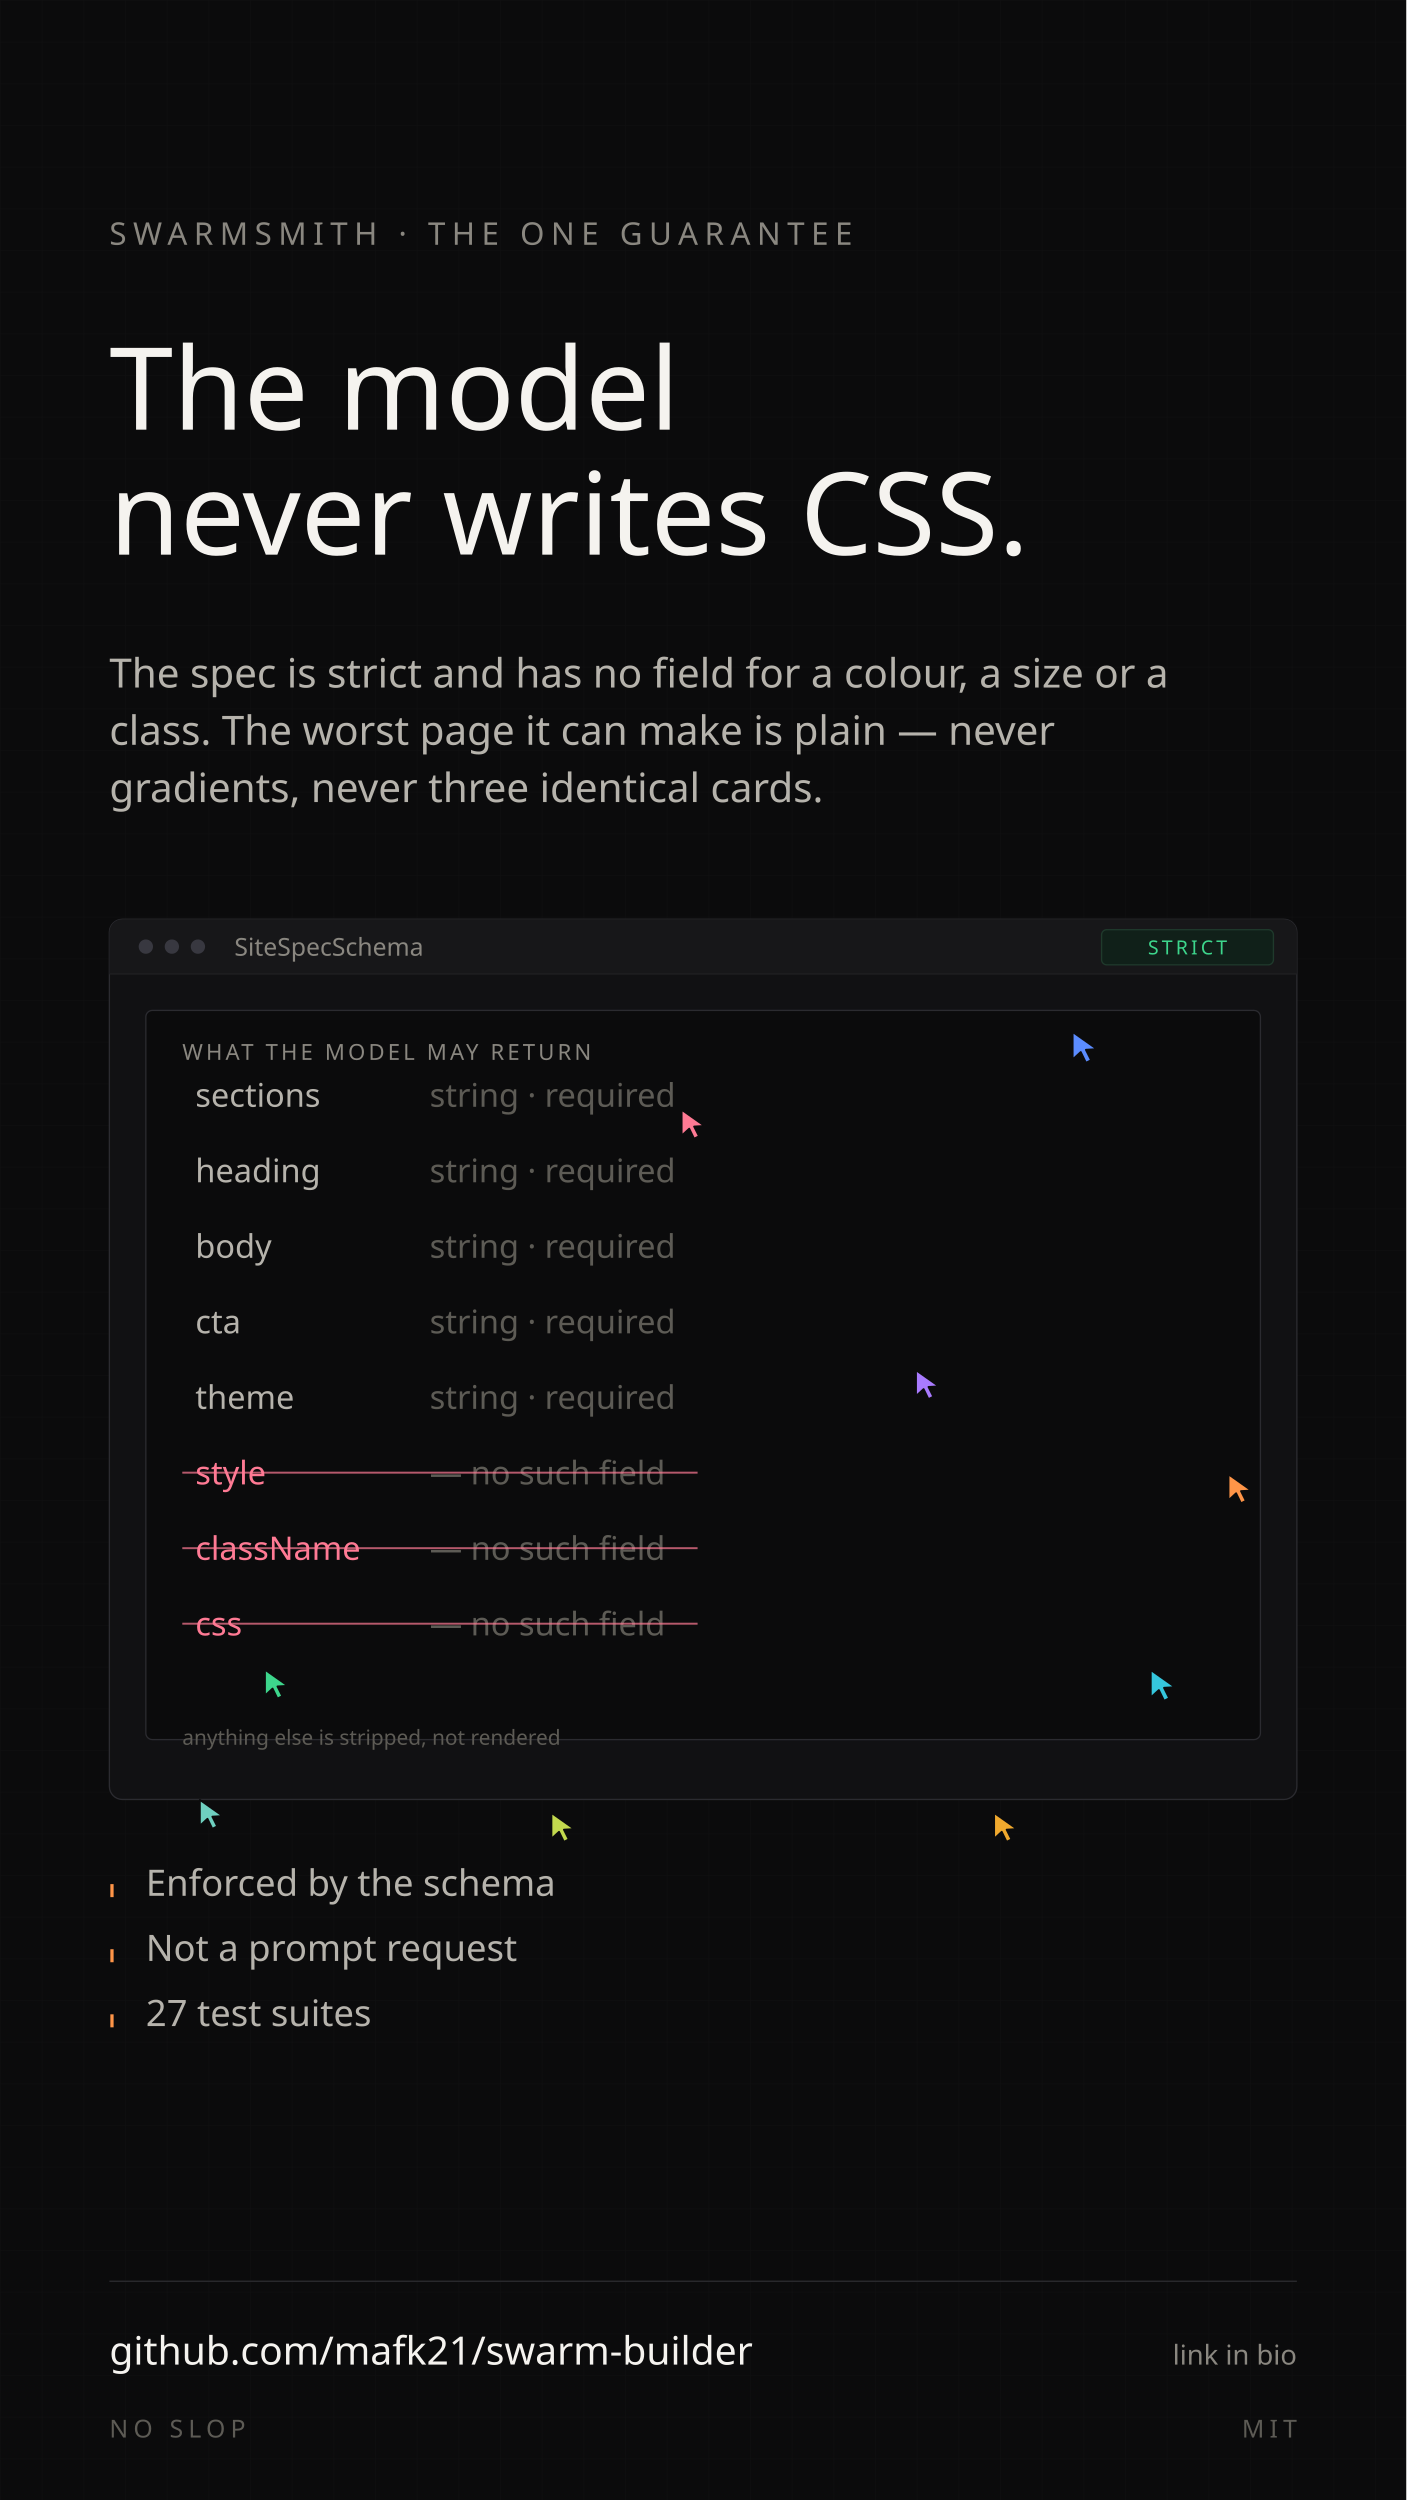
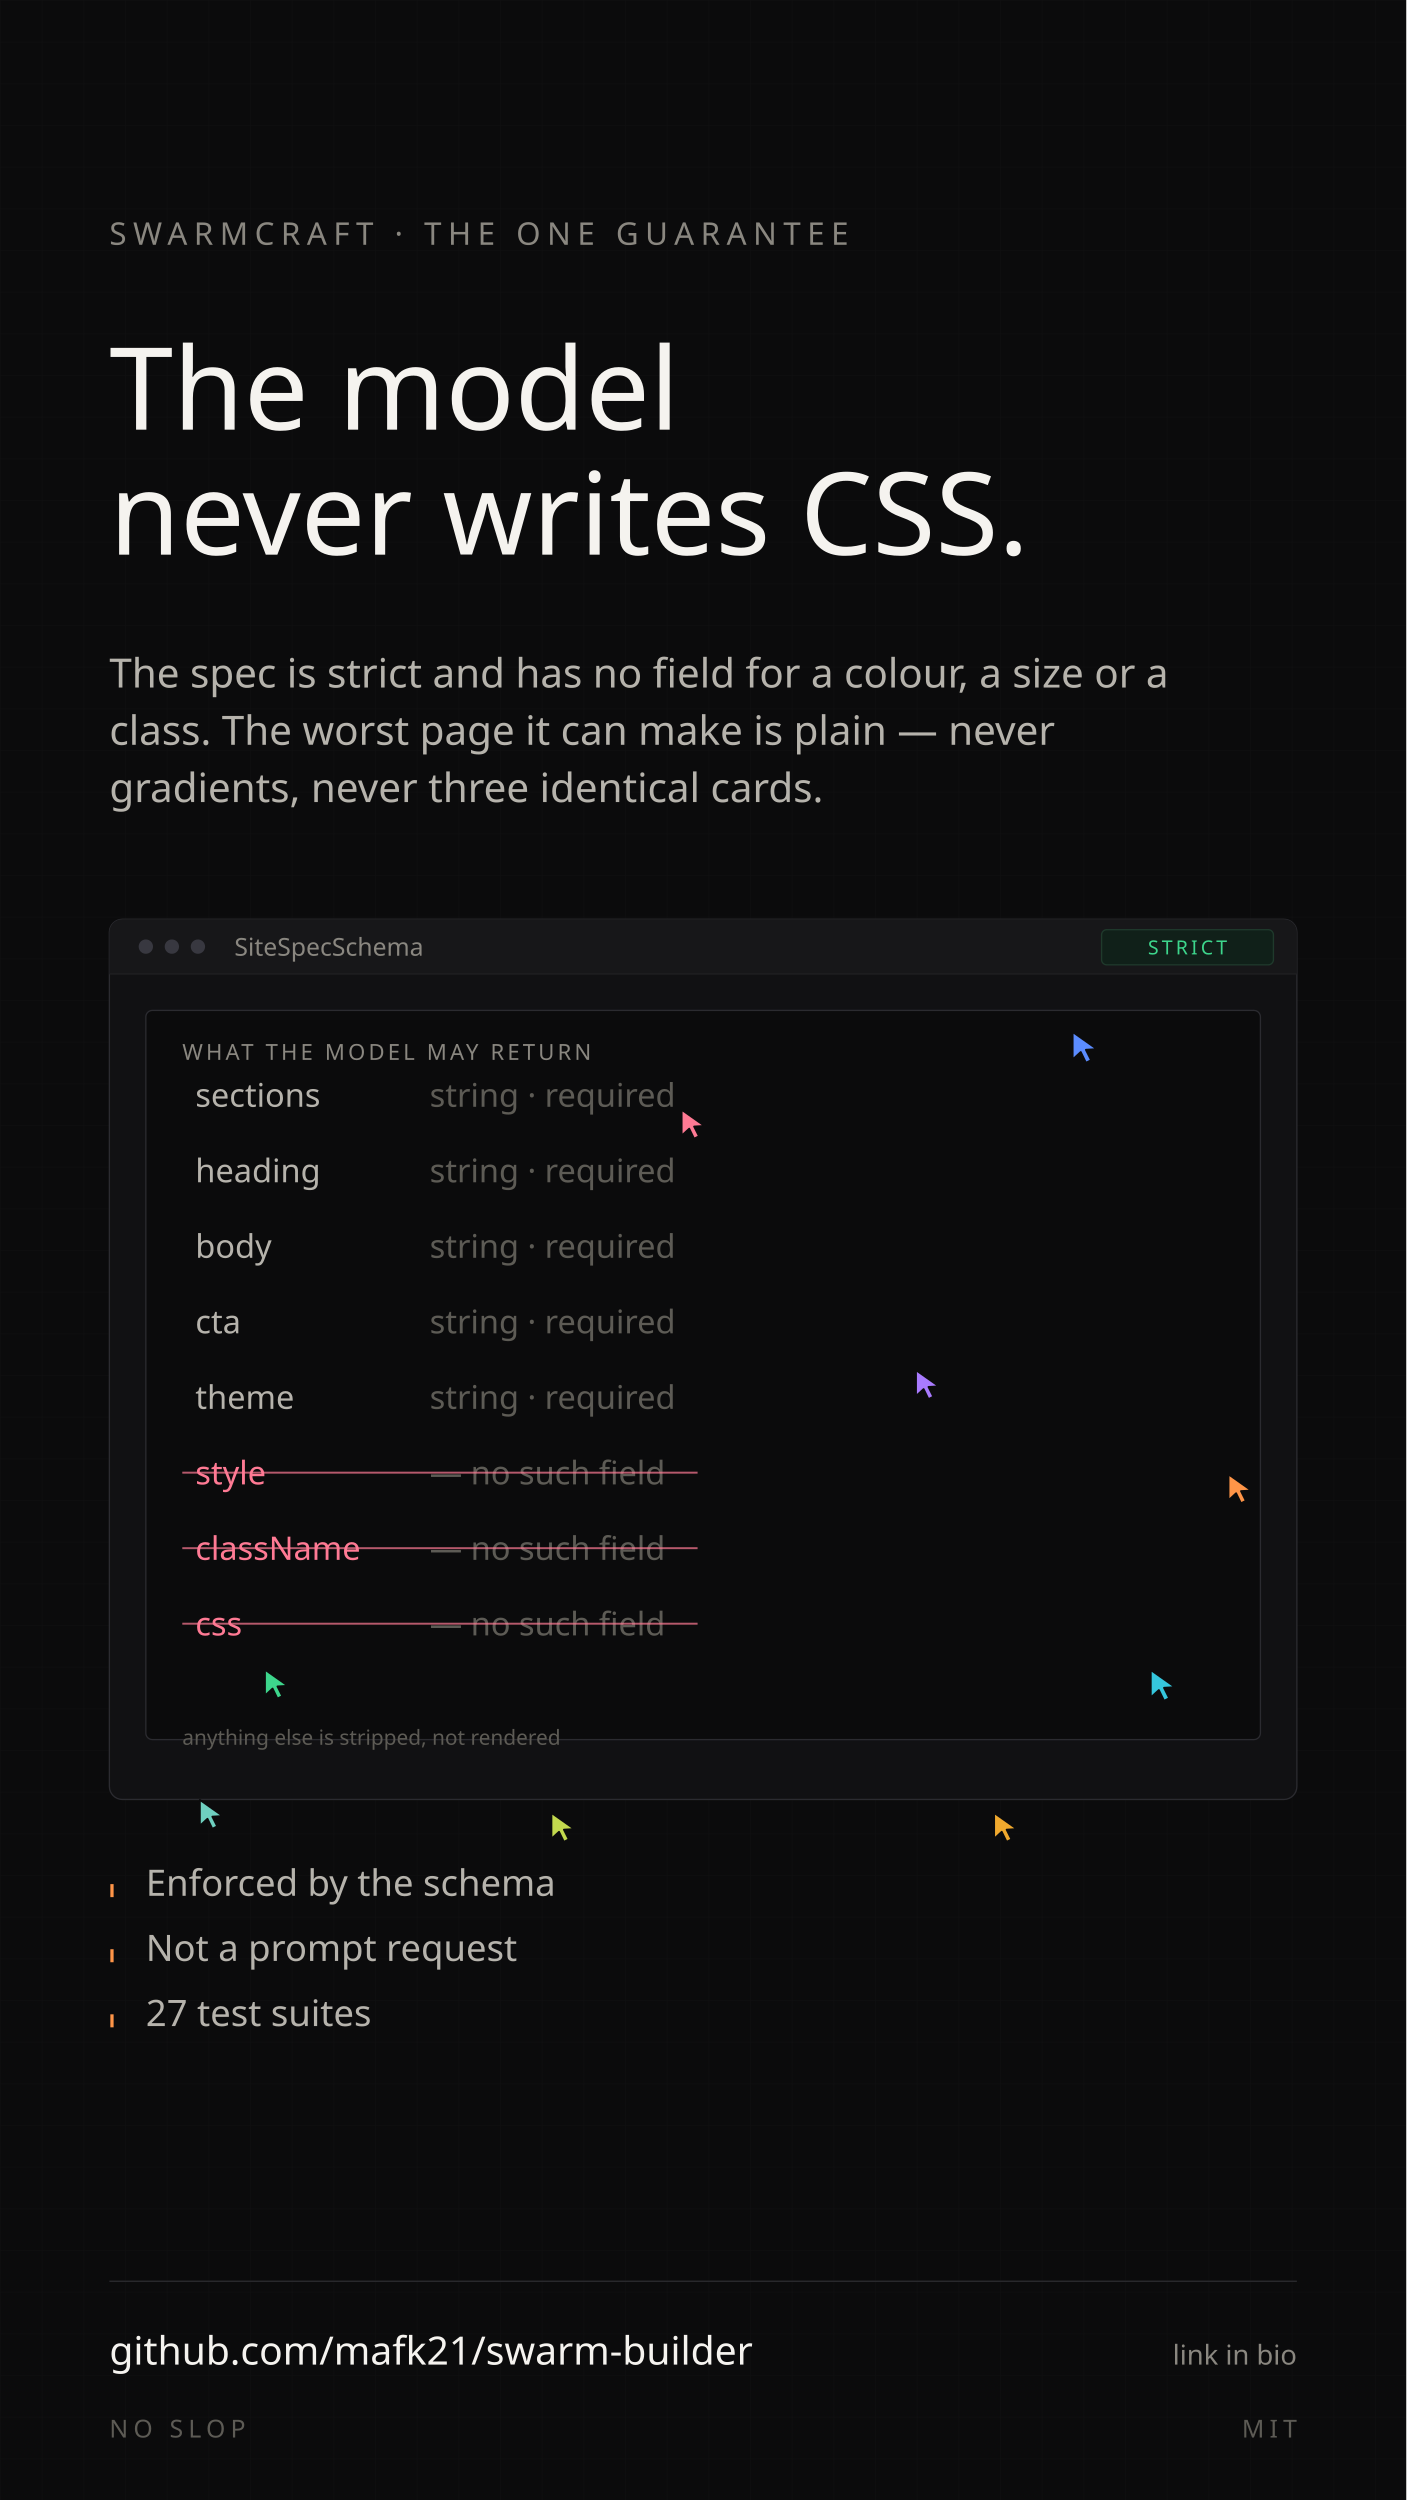
<svg xmlns="http://www.w3.org/2000/svg" width="1080" height="1920" viewBox="0 0 1080 1920">
  <defs>
    <pattern id="graticule" width="32" height="32" patternUnits="userSpaceOnUse">
      <path d="M32 0 H0 V32" fill="none" stroke="#f5f3ef" stroke-opacity="0.022" stroke-width="1" />
    </pattern>
  </defs>
  <rect width="1080" height="1920" fill="#0b0b0c" />
  <rect width="1080" height="1920" fill="url(#graticule)" />
-   <text x="84" y="188" font-family="JetBrains Mono" font-size="24" letter-spacing="5" fill="#8a8780">SWARMSMITH · THE ONE GUARANTEE</text>
+   <text x="84" y="188" font-family="JetBrains Mono" font-size="24" letter-spacing="5" fill="#8a8780">SWARMCRAFT · THE ONE GUARANTEE</text>
  <text x="84" y="330" font-family="Instrument Serif" font-size="88" fill="#f5f3ef">The model</text>
  <text x="84" y="426" font-family="Instrument Serif" font-size="88" fill="#f5f3ef">never writes CSS.</text>
  <text x="84" y="528" font-family="Instrument Sans" font-size="31" fill="#b6b3ac">The spec is strict and has no field for a colour, a size or a</text>
  <text x="84" y="572" font-family="Instrument Sans" font-size="31" fill="#b6b3ac">class. The worst page it can make is plain — never</text>
  <text x="84" y="616" font-family="Instrument Sans" font-size="31" fill="#b6b3ac">gradients, never three identical cards.</text>
  <g transform="translate(0 150)">
    <rect x="84" y="556" width="912" height="676" rx="10" fill="#111113" stroke="#2b2b30" />
    <path d="M84 566 a10 10 0 0 1 10-10 h892 a10 10 0 0 1 10 10 v32 h-912 z" fill="#171719" />
    <line x1="84" y1="598" x2="996" y2="598" stroke="#1f1f23" />
    <circle cx="112" cy="577" r="5.5" fill="#383840" />
    <circle cx="132" cy="577" r="5.5" fill="#383840" />
    <circle cx="152" cy="577" r="5.5" fill="#383840" />
    <text x="180" y="584" font-family="JetBrains Mono" font-size="19" fill="#8a8780">SiteSpecSchema</text>
    <rect x="846" y="564" width="132" height="27" rx="4" fill="#102019" stroke="#1f3a2c" />
    <text x="912" y="583" text-anchor="middle" font-family="JetBrains Mono" font-size="15" letter-spacing="2.4" fill="#3dd68c">STRICT</text>
    <rect x="112" y="626" width="856" height="560" rx="5" fill="#0b0b0c" stroke="#2b2b30" />
    <text x="140" y="664" font-family="JetBrains Mono" font-size="17" letter-spacing="2.4" fill="#8a8780">WHAT THE MODEL MAY RETURN</text>
    <text x="150" y="700" font-family="JetBrains Mono" font-size="25" fill="#b6b3ac">sections</text>
    <text x="330" y="700" font-family="JetBrains Mono" font-size="25" fill="#5d5b55">string · required</text>
    <text x="150" y="758" font-family="JetBrains Mono" font-size="25" fill="#b6b3ac">heading</text>
    <text x="330" y="758" font-family="JetBrains Mono" font-size="25" fill="#5d5b55">string · required</text>
    <text x="150" y="816" font-family="JetBrains Mono" font-size="25" fill="#b6b3ac">body</text>
    <text x="330" y="816" font-family="JetBrains Mono" font-size="25" fill="#5d5b55">string · required</text>
    <text x="150" y="874" font-family="JetBrains Mono" font-size="25" fill="#b6b3ac">cta</text>
    <text x="330" y="874" font-family="JetBrains Mono" font-size="25" fill="#5d5b55">string · required</text>
    <text x="150" y="932" font-family="JetBrains Mono" font-size="25" fill="#b6b3ac">theme</text>
    <text x="330" y="932" font-family="JetBrains Mono" font-size="25" fill="#5d5b55">string · required</text>
    <text x="150" y="990" font-family="JetBrains Mono" font-size="25" fill="#ff7a94">style</text>
    <text x="330" y="990" font-family="JetBrains Mono" font-size="25" fill="#5d5b55">— no such field</text>
    <line x1="140" y1="981" x2="535.746" y2="981" stroke="#ff7a94" stroke-width="1.5" opacity="0.7" />
    <text x="150" y="1048" font-family="JetBrains Mono" font-size="25" fill="#ff7a94">className</text>
    <text x="330" y="1048" font-family="JetBrains Mono" font-size="25" fill="#5d5b55">— no such field</text>
    <line x1="140" y1="1039" x2="535.746" y2="1039" stroke="#ff7a94" stroke-width="1.5" opacity="0.7" />
    <text x="150" y="1106" font-family="JetBrains Mono" font-size="25" fill="#ff7a94">css</text>
    <text x="330" y="1106" font-family="JetBrains Mono" font-size="25" fill="#5d5b55">— no such field</text>
    <line x1="140" y1="1097" x2="535.746" y2="1097" stroke="#ff7a94" stroke-width="1.5" opacity="0.7" />
    <text x="140" y="1190" font-family="JetBrains Mono" font-size="16" fill="#5d5b55">anything else is stripped, not rendered</text>
    <g transform="translate(820 640) scale(1.25)">
      <path d="M3 2 L3 19 L8 14.4 L11.2 21 L14.4 19.4 L11.2 13 L18 12.6 Z" fill="#5b8cff" stroke="#0b0b0c" stroke-width="1.2" stroke-linejoin="round" />
    </g>
    <g transform="translate(700 900) scale(1.166667)">
      <path d="M3 2 L3 19 L8 14.4 L11.2 21 L14.4 19.4 L11.2 13 L18 12.6 Z" fill="#a97bff" stroke="#0b0b0c" stroke-width="1.2" stroke-linejoin="round" />
    </g>
    <g transform="translate(880 1130) scale(1.25)">
      <path d="M3 2 L3 19 L8 14.4 L11.2 21 L14.4 19.4 L11.2 13 L18 12.6 Z" fill="#35c6dd" stroke="#0b0b0c" stroke-width="1.2" stroke-linejoin="round" />
    </g>
    <g transform="translate(420 1240) scale(1.166667)">
      <path d="M3 2 L3 19 L8 14.4 L11.2 21 L14.4 19.4 L11.2 13 L18 12.6 Z" fill="#c3d94e" stroke="#0b0b0c" stroke-width="1.2" stroke-linejoin="round" />
    </g>
    <g transform="translate(200 1130) scale(1.166667)">
      <path d="M3 2 L3 19 L8 14.4 L11.2 21 L14.4 19.4 L11.2 13 L18 12.6 Z" fill="#3dd68c" stroke="#0b0b0c" stroke-width="1.2" stroke-linejoin="round" />
    </g>
    <g transform="translate(760 1240) scale(1.166667)">
      <path d="M3 2 L3 19 L8 14.4 L11.2 21 L14.4 19.4 L11.2 13 L18 12.6 Z" fill="#f0a92e" stroke="#0b0b0c" stroke-width="1.2" stroke-linejoin="round" />
    </g>
    <g transform="translate(520 700) scale(1.166667)">
      <path d="M3 2 L3 19 L8 14.4 L11.2 21 L14.4 19.4 L11.2 13 L18 12.6 Z" fill="#ff7a94" stroke="#0b0b0c" stroke-width="1.2" stroke-linejoin="round" />
    </g>
    <g transform="translate(940 980) scale(1.166667)">
      <path d="M3 2 L3 19 L8 14.4 L11.2 21 L14.4 19.4 L11.2 13 L18 12.6 Z" fill="#ff9548" stroke="#0b0b0c" stroke-width="1.2" stroke-linejoin="round" />
    </g>
    <g transform="translate(150 1230) scale(1.166667)">
      <path d="M3 2 L3 19 L8 14.4 L11.2 21 L14.4 19.4 L11.2 13 L18 12.6 Z" fill="#6fd0c0" stroke="#0b0b0c" stroke-width="1.2" stroke-linejoin="round" />
    </g>
  </g>
  <line x1="86" y1="1447" x2="86" y2="1457" stroke="#ff9548" stroke-width="2.5" />
  <text x="112" y="1456" font-family="Instrument Sans" font-size="28" fill="#b6b3ac">Enforced by the schema</text>
  <line x1="86" y1="1497" x2="86" y2="1507" stroke="#ff9548" stroke-width="2.5" />
  <text x="112" y="1506" font-family="Instrument Sans" font-size="28" fill="#b6b3ac">Not a prompt request</text>
  <line x1="86" y1="1547" x2="86" y2="1557" stroke="#ff9548" stroke-width="2.5" />
  <text x="112" y="1556" font-family="Instrument Sans" font-size="28" fill="#b6b3ac">27 test suites</text>
  <line x1="84" y1="1752" x2="996" y2="1752" stroke="#2b2b30" />
  <text x="84" y="1816" font-family="JetBrains Mono" font-size="30" fill="#f5f3ef">github.com/mafk21/swarm-builder</text>
  <text x="996" y="1816" text-anchor="end" font-family="JetBrains Mono" font-size="21" fill="#8a8780">link in bio</text>
  <text x="84" y="1872" font-family="JetBrains Mono" font-size="19" letter-spacing="4" fill="#5d5b55">NO SLOP</text>
  <text x="996" y="1872" text-anchor="end" font-family="JetBrains Mono" font-size="19" letter-spacing="4" fill="#5d5b55">MIT</text>
</svg>
